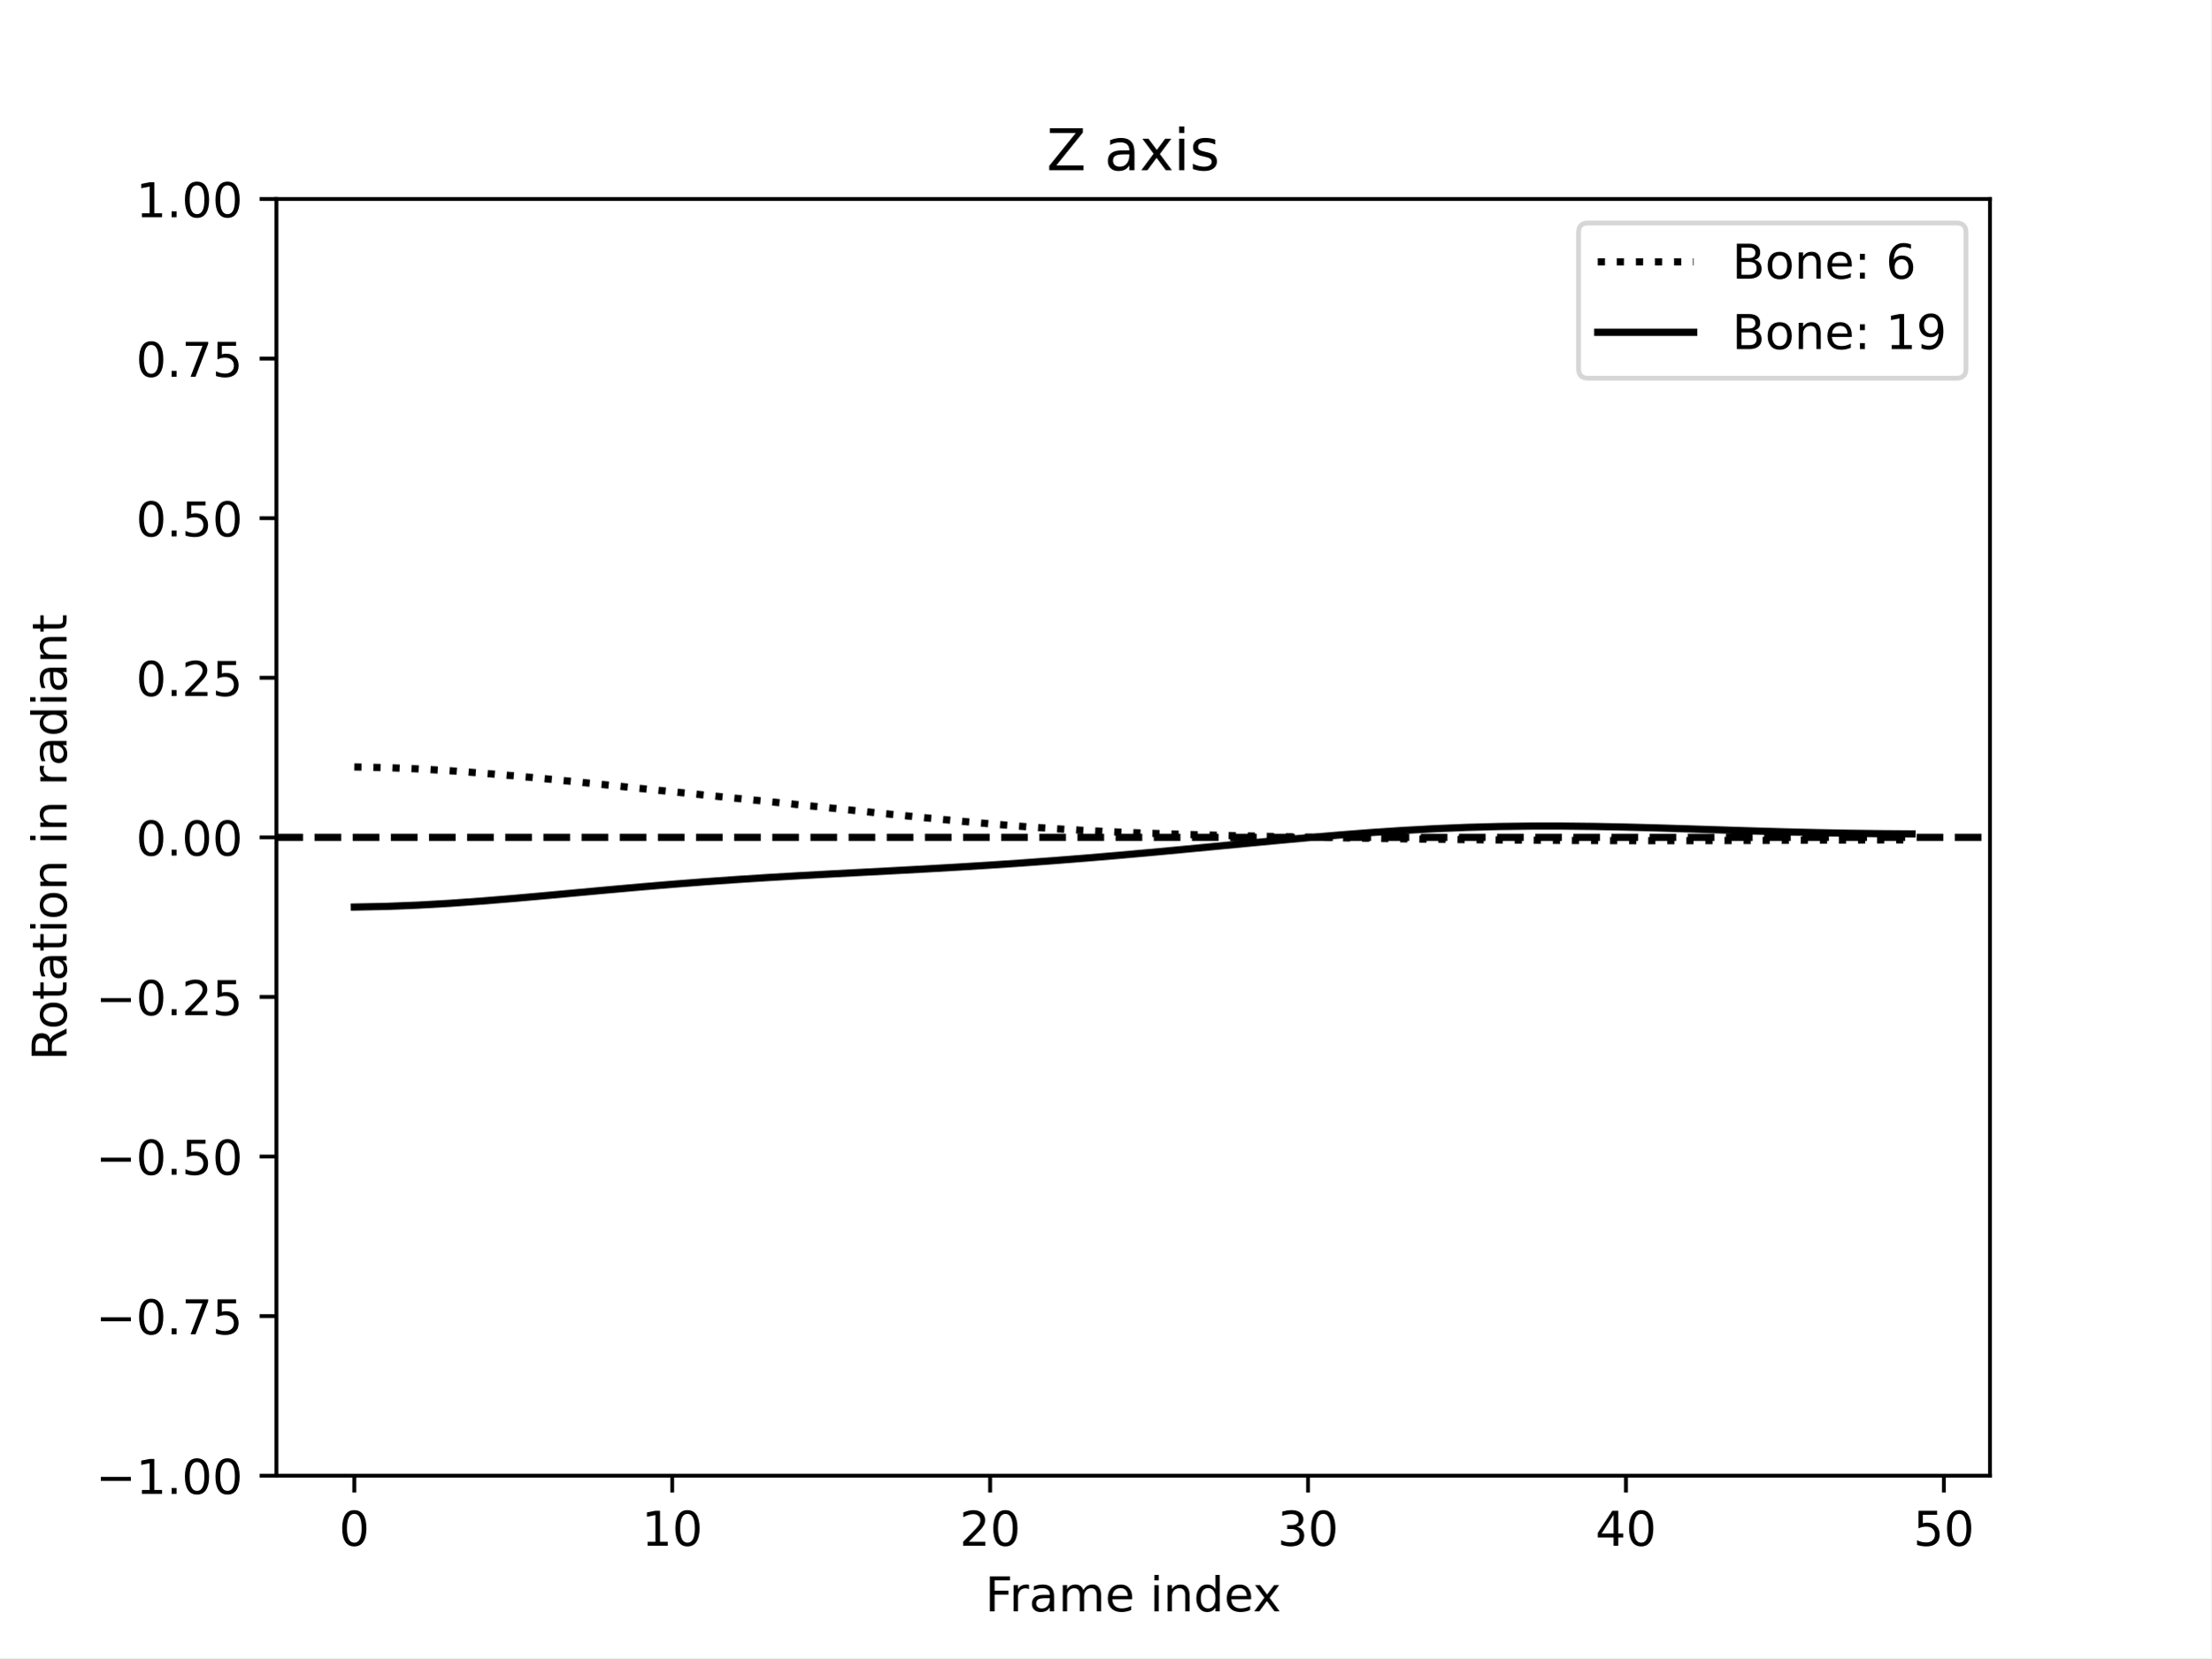
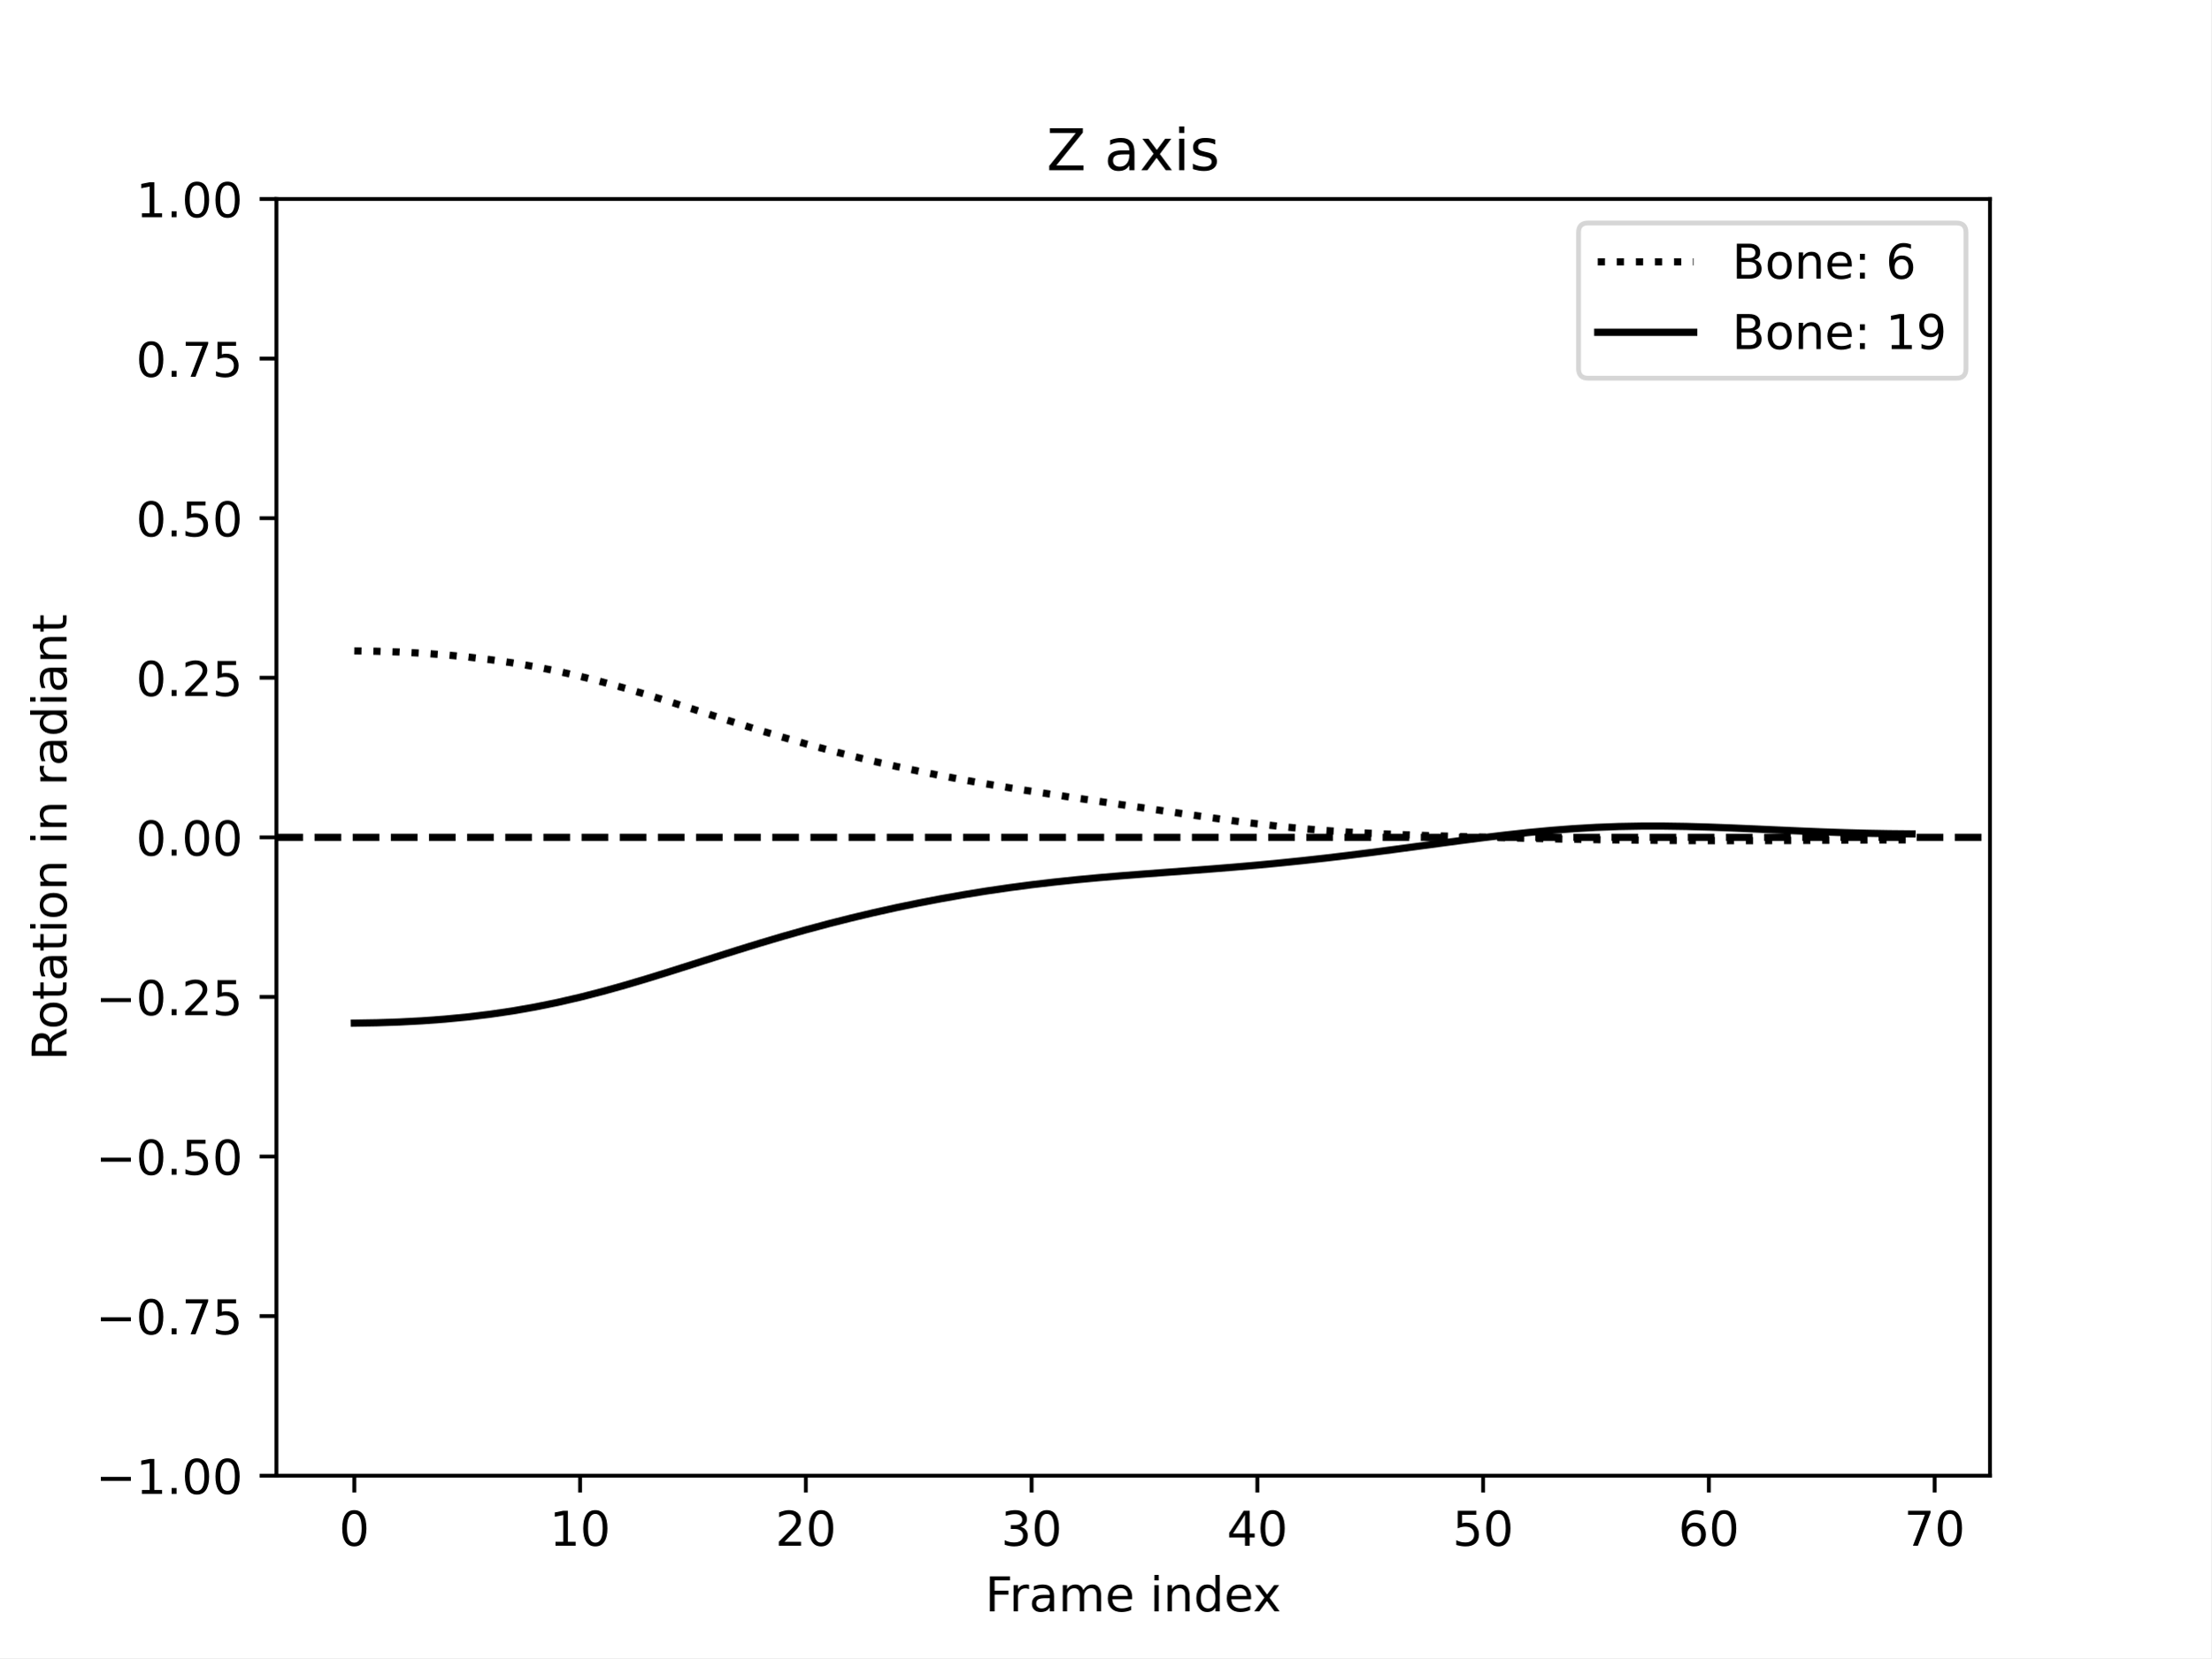
<svg xmlns="http://www.w3.org/2000/svg" xmlns:xlink="http://www.w3.org/1999/xlink" width="460.8pt" height="345.6pt" viewBox="0 0 460.8 345.6" version="1.1">
  <defs>
    <style type="text/css">*{stroke-linejoin: round; stroke-linecap: butt}</style>
  </defs>
  <g id="figure_1">
    <g id="patch_1">
      <path d="M 0 345.6  L 460.8 345.6  L 460.8 0  L 0 0  z " style="fill: #ffffff" />
    </g>
    <g id="axes_1">
      <g id="patch_2">
        <path d="M 57.6 307.584  L 414.72 307.584  L 414.72 41.472  L 57.6 41.472  z " style="fill: #ffffff" />
      </g>
      <g id="matplotlib.axis_1">
        <g id="xtick_1">
          <g id="line2d_1">
            <defs>
-               <path id="mb4cd4650e5" d="M 0 0  L 0 3.5  " style="stroke: #000000; stroke-width: 0.8" />
-             </defs>
-             <g>
-               <use xlink:href="#mb4cd4650e5" x="73.833" y="307.584" style="stroke: #000000; stroke-width: 0.8" />
+               <path id="mca3d0ff033" d="M 0 0  L 0 3.5  " style="stroke: #000000; stroke-width: 0.8" />
+             </defs>
+             <g>
+               <use xlink:href="#mca3d0ff033" x="73.833" y="307.584" style="stroke: #000000; stroke-width: 0.8" />
            </g>
          </g>
          <g id="text_1">
            <g transform="translate(70.65148 322.1824) scale(0.1 -0.1)">
              <defs>
                <path id="DejaVuSans-30" d="M 2034 4250  Q 1547 4250 1301 3770  Q 1056 3291 1056 2328  Q 1056 1369 1301 889  Q 1547 409 2034 409  Q 2525 409 2770 889  Q 3016 1369 3016 2328  Q 3016 3291 2770 3770  Q 2525 4250 2034 4250  z M 2034 4750  Q 2819 4750 3233 4129  Q 3647 3509 3647 2328  Q 3647 1150 3233 529  Q 2819 -91 2034 -91  Q 1250 -91 836 529  Q 422 1150 422 2328  Q 422 3509 836 4129  Q 1250 4750 2034 4750  z " transform="scale(0.015625)" />
              </defs>
              <use xlink:href="#DejaVuSans-30" />
            </g>
          </g>
        </g>
        <g id="xtick_2">
          <g id="line2d_2">
            <g>
-               <use xlink:href="#mb4cd4650e5" x="140.089" y="307.584" style="stroke: #000000; stroke-width: 0.8" />
+               <use xlink:href="#mca3d0ff033" x="120.884" y="307.584" style="stroke: #000000; stroke-width: 0.8" />
            </g>
          </g>
          <g id="text_2">
-             <g transform="translate(133.7263 322.1824) scale(0.1 -0.1)">
+             <g transform="translate(114.5216 322.1824) scale(0.1 -0.1)">
              <defs>
                <path id="DejaVuSans-31" d="M 794 531  L 1825 531  L 1825 4091  L 703 3866  L 703 4441  L 1819 4666  L 2450 4666  L 2450 531  L 3481 531  L 3481 0  L 794 0  L 794 531  z " transform="scale(0.015625)" />
              </defs>
              <use xlink:href="#DejaVuSans-31" />
              <use xlink:href="#DejaVuSans-30" x="63.623" />
            </g>
          </g>
        </g>
        <g id="xtick_3">
          <g id="line2d_3">
            <g>
-               <use xlink:href="#mb4cd4650e5" x="206.345" y="307.584" style="stroke: #000000; stroke-width: 0.8" />
+               <use xlink:href="#mca3d0ff033" x="167.935" y="307.584" style="stroke: #000000; stroke-width: 0.8" />
            </g>
          </g>
          <g id="text_3">
-             <g transform="translate(199.9823 322.1824) scale(0.1 -0.1)">
+             <g transform="translate(161.573 322.1824) scale(0.1 -0.1)">
              <defs>
                <path id="DejaVuSans-32" d="M 1228 531  L 3431 531  L 3431 0  L 469 0  L 469 531  Q 828 903 1448 1529  Q 2069 2156 2228 2338  Q 2531 2678 2651 2914  Q 2772 3150 2772 3378  Q 2772 3750 2511 3984  Q 2250 4219 1831 4219  Q 1534 4219 1204 4116  Q 875 4013 500 3803  L 500 4441  Q 881 4594 1212 4672  Q 1544 4750 1819 4750  Q 2544 4750 2975 4387  Q 3406 4025 3406 3419  Q 3406 3131 3298 2873  Q 3191 2616 2906 2266  Q 2828 2175 2409 1742  Q 1991 1309 1228 531  z " transform="scale(0.015625)" />
              </defs>
              <use xlink:href="#DejaVuSans-32" />
              <use xlink:href="#DejaVuSans-30" x="63.623" />
            </g>
          </g>
        </g>
        <g id="xtick_4">
          <g id="line2d_4">
            <g>
-               <use xlink:href="#mb4cd4650e5" x="272.601" y="307.584" style="stroke: #000000; stroke-width: 0.8" />
+               <use xlink:href="#mca3d0ff033" x="214.987" y="307.584" style="stroke: #000000; stroke-width: 0.8" />
            </g>
          </g>
          <g id="text_4">
-             <g transform="translate(266.2383 322.1824) scale(0.1 -0.1)">
+             <g transform="translate(208.6244 322.1824) scale(0.1 -0.1)">
              <defs>
                <path id="DejaVuSans-33" d="M 2597 2516  Q 3050 2419 3304 2112  Q 3559 1806 3559 1356  Q 3559 666 3084 287  Q 2609 -91 1734 -91  Q 1441 -91 1130 -33  Q 819 25 488 141  L 488 750  Q 750 597 1062 519  Q 1375 441 1716 441  Q 2309 441 2620 675  Q 2931 909 2931 1356  Q 2931 1769 2642 2001  Q 2353 2234 1838 2234  L 1294 2234  L 1294 2753  L 1863 2753  Q 2328 2753 2575 2939  Q 2822 3125 2822 3475  Q 2822 3834 2567 4026  Q 2313 4219 1838 4219  Q 1578 4219 1281 4162  Q 984 4106 628 3988  L 628 4550  Q 988 4650 1302 4700  Q 1616 4750 1894 4750  Q 2613 4750 3031 4423  Q 3450 4097 3450 3541  Q 3450 3153 3228 2886  Q 3006 2619 2597 2516  z " transform="scale(0.015625)" />
              </defs>
              <use xlink:href="#DejaVuSans-33" />
              <use xlink:href="#DejaVuSans-30" x="63.623" />
            </g>
          </g>
        </g>
        <g id="xtick_5">
          <g id="line2d_5">
            <g>
-               <use xlink:href="#mb4cd4650e5" x="338.857" y="307.584" style="stroke: #000000; stroke-width: 0.8" />
+               <use xlink:href="#mca3d0ff033" x="262.038" y="307.584" style="stroke: #000000; stroke-width: 0.8" />
            </g>
          </g>
          <g id="text_5">
-             <g transform="translate(332.4943 322.1824) scale(0.1 -0.1)">
+             <g transform="translate(255.6758 322.1824) scale(0.1 -0.1)">
              <defs>
                <path id="DejaVuSans-34" d="M 2419 4116  L 825 1625  L 2419 1625  L 2419 4116  z M 2253 4666  L 3047 4666  L 3047 1625  L 3713 1625  L 3713 1100  L 3047 1100  L 3047 0  L 2419 0  L 2419 1100  L 313 1100  L 313 1709  L 2253 4666  z " transform="scale(0.015625)" />
              </defs>
              <use xlink:href="#DejaVuSans-34" />
              <use xlink:href="#DejaVuSans-30" x="63.623" />
            </g>
          </g>
        </g>
        <g id="xtick_6">
          <g id="line2d_6">
            <g>
-               <use xlink:href="#mb4cd4650e5" x="405.113" y="307.584" style="stroke: #000000; stroke-width: 0.8" />
+               <use xlink:href="#mca3d0ff033" x="309.09" y="307.584" style="stroke: #000000; stroke-width: 0.8" />
            </g>
          </g>
          <g id="text_6">
-             <g transform="translate(398.7504 322.1824) scale(0.1 -0.1)">
+             <g transform="translate(302.7271 322.1824) scale(0.1 -0.1)">
              <defs>
                <path id="DejaVuSans-35" d="M 691 4666  L 3169 4666  L 3169 4134  L 1269 4134  L 1269 2991  Q 1406 3038 1543 3061  Q 1681 3084 1819 3084  Q 2600 3084 3056 2656  Q 3513 2228 3513 1497  Q 3513 744 3044 326  Q 2575 -91 1722 -91  Q 1428 -91 1123 -41  Q 819 9 494 109  L 494 744  Q 775 591 1075 516  Q 1375 441 1709 441  Q 2250 441 2565 725  Q 2881 1009 2881 1497  Q 2881 1984 2565 2268  Q 2250 2553 1709 2553  Q 1456 2553 1204 2497  Q 953 2441 691 2322  L 691 4666  z " transform="scale(0.015625)" />
              </defs>
              <use xlink:href="#DejaVuSans-35" />
              <use xlink:href="#DejaVuSans-30" x="63.623" />
            </g>
          </g>
        </g>
-         <g id="text_7">
+         <g id="xtick_7">
+           <g id="line2d_7">
+             <g>
+               <use xlink:href="#mca3d0ff033" x="356.141" y="307.584" style="stroke: #000000; stroke-width: 0.8" />
+             </g>
+           </g>
+           <g id="text_7">
+             <g transform="translate(349.7785 322.1824) scale(0.1 -0.1)">
+               <defs>
+                 <path id="DejaVuSans-36" d="M 2113 2584  Q 1688 2584 1439 2293  Q 1191 2003 1191 1497  Q 1191 994 1439 701  Q 1688 409 2113 409  Q 2538 409 2786 701  Q 3034 994 3034 1497  Q 3034 2003 2786 2293  Q 2538 2584 2113 2584  z M 3366 4563  L 3366 3988  Q 3128 4100 2886 4159  Q 2644 4219 2406 4219  Q 1781 4219 1451 3797  Q 1122 3375 1075 2522  Q 1259 2794 1537 2939  Q 1816 3084 2150 3084  Q 2853 3084 3261 2657  Q 3669 2231 3669 1497  Q 3669 778 3244 343  Q 2819 -91 2113 -91  Q 1303 -91 875 529  Q 447 1150 447 2328  Q 447 3434 972 4092  Q 1497 4750 2381 4750  Q 2619 4750 2861 4703  Q 3103 4656 3366 4563  z " transform="scale(0.015625)" />
+               </defs>
+               <use xlink:href="#DejaVuSans-36" />
+               <use xlink:href="#DejaVuSans-30" x="63.623" />
+             </g>
+           </g>
+         </g>
+         <g id="xtick_8">
+           <g id="line2d_8">
+             <g>
+               <use xlink:href="#mca3d0ff033" x="403.192" y="307.584" style="stroke: #000000; stroke-width: 0.8" />
+             </g>
+           </g>
+           <g id="text_8">
+             <g transform="translate(396.8299 322.1824) scale(0.1 -0.1)">
+               <defs>
+                 <path id="DejaVuSans-37" d="M 525 4666  L 3525 4666  L 3525 4397  L 1831 0  L 1172 0  L 2766 4134  L 525 4134  L 525 4666  z " transform="scale(0.015625)" />
+               </defs>
+               <use xlink:href="#DejaVuSans-37" />
+               <use xlink:href="#DejaVuSans-30" x="63.623" />
+             </g>
+           </g>
+         </g>
+         <g id="text_9">
          <g transform="translate(205.3108 335.8606) scale(0.1 -0.1)">
            <defs>
              <path id="DejaVuSans-46" d="M 628 4666  L 3309 4666  L 3309 4134  L 1259 4134  L 1259 2759  L 3109 2759  L 3109 2228  L 1259 2228  L 1259 0  L 628 0  L 628 4666  z " transform="scale(0.015625)" />
              <path id="DejaVuSans-72" d="M 2631 2963  Q 2534 3019 2420 3045  Q 2306 3072 2169 3072  Q 1681 3072 1420 2755  Q 1159 2438 1159 1844  L 1159 0  L 581 0  L 581 3500  L 1159 3500  L 1159 2956  Q 1341 3275 1631 3429  Q 1922 3584 2338 3584  Q 2397 3584 2469 3576  Q 2541 3569 2628 3553  L 2631 2963  z " transform="scale(0.015625)" />
              <path id="DejaVuSans-61" d="M 2194 1759  Q 1497 1759 1228 1600  Q 959 1441 959 1056  Q 959 750 1161 570  Q 1363 391 1709 391  Q 2188 391 2477 730  Q 2766 1069 2766 1631  L 2766 1759  L 2194 1759  z M 3341 1997  L 3341 0  L 2766 0  L 2766 531  Q 2569 213 2275 61  Q 1981 -91 1556 -91  Q 1019 -91 701 211  Q 384 513 384 1019  Q 384 1609 779 1909  Q 1175 2209 1959 2209  L 2766 2209  L 2766 2266  Q 2766 2663 2505 2880  Q 2244 3097 1772 3097  Q 1472 3097 1187 3025  Q 903 2953 641 2809  L 641 3341  Q 956 3463 1253 3523  Q 1550 3584 1831 3584  Q 2591 3584 2966 3190  Q 3341 2797 3341 1997  z " transform="scale(0.015625)" />
              <path id="DejaVuSans-6d" d="M 3328 2828  Q 3544 3216 3844 3400  Q 4144 3584 4550 3584  Q 5097 3584 5394 3201  Q 5691 2819 5691 2113  L 5691 0  L 5113 0  L 5113 2094  Q 5113 2597 4934 2840  Q 4756 3084 4391 3084  Q 3944 3084 3684 2787  Q 3425 2491 3425 1978  L 3425 0  L 2847 0  L 2847 2094  Q 2847 2600 2669 2842  Q 2491 3084 2119 3084  Q 1678 3084 1418 2786  Q 1159 2488 1159 1978  L 1159 0  L 581 0  L 581 3500  L 1159 3500  L 1159 2956  Q 1356 3278 1631 3431  Q 1906 3584 2284 3584  Q 2666 3584 2933 3390  Q 3200 3197 3328 2828  z " transform="scale(0.015625)" />
              <path id="DejaVuSans-65" d="M 3597 1894  L 3597 1613  L 953 1613  Q 991 1019 1311 708  Q 1631 397 2203 397  Q 2534 397 2845 478  Q 3156 559 3463 722  L 3463 178  Q 3153 47 2828 -22  Q 2503 -91 2169 -91  Q 1331 -91 842 396  Q 353 884 353 1716  Q 353 2575 817 3079  Q 1281 3584 2069 3584  Q 2775 3584 3186 3129  Q 3597 2675 3597 1894  z M 3022 2063  Q 3016 2534 2758 2815  Q 2500 3097 2075 3097  Q 1594 3097 1305 2825  Q 1016 2553 972 2059  L 3022 2063  z " transform="scale(0.015625)" />
              <path id="DejaVuSans-20" transform="scale(0.015625)" />
              <path id="DejaVuSans-69" d="M 603 3500  L 1178 3500  L 1178 0  L 603 0  L 603 3500  z M 603 4863  L 1178 4863  L 1178 4134  L 603 4134  L 603 4863  z " transform="scale(0.015625)" />
              <path id="DejaVuSans-6e" d="M 3513 2113  L 3513 0  L 2938 0  L 2938 2094  Q 2938 2591 2744 2837  Q 2550 3084 2163 3084  Q 1697 3084 1428 2787  Q 1159 2491 1159 1978  L 1159 0  L 581 0  L 581 3500  L 1159 3500  L 1159 2956  Q 1366 3272 1645 3428  Q 1925 3584 2291 3584  Q 2894 3584 3203 3211  Q 3513 2838 3513 2113  z " transform="scale(0.015625)" />
              <path id="DejaVuSans-64" d="M 2906 2969  L 2906 4863  L 3481 4863  L 3481 0  L 2906 0  L 2906 525  Q 2725 213 2448 61  Q 2172 -91 1784 -91  Q 1150 -91 751 415  Q 353 922 353 1747  Q 353 2572 751 3078  Q 1150 3584 1784 3584  Q 2172 3584 2448 3432  Q 2725 3281 2906 2969  z M 947 1747  Q 947 1113 1208 752  Q 1469 391 1925 391  Q 2381 391 2643 752  Q 2906 1113 2906 1747  Q 2906 2381 2643 2742  Q 2381 3103 1925 3103  Q 1469 3103 1208 2742  Q 947 2381 947 1747  z " transform="scale(0.015625)" />
              <path id="DejaVuSans-78" d="M 3513 3500  L 2247 1797  L 3578 0  L 2900 0  L 1881 1375  L 863 0  L 184 0  L 1544 1831  L 300 3500  L 978 3500  L 1906 2253  L 2834 3500  L 3513 3500  z " transform="scale(0.015625)" />
            </defs>
            <use xlink:href="#DejaVuSans-46" />
            <use xlink:href="#DejaVuSans-72" x="50.27" />
            <use xlink:href="#DejaVuSans-61" x="91.383" />
            <use xlink:href="#DejaVuSans-6d" x="152.662" />
            <use xlink:href="#DejaVuSans-65" x="250.074" />
            <use xlink:href="#DejaVuSans-20" x="311.598" />
            <use xlink:href="#DejaVuSans-69" x="343.385" />
            <use xlink:href="#DejaVuSans-6e" x="371.168" />
            <use xlink:href="#DejaVuSans-64" x="434.547" />
            <use xlink:href="#DejaVuSans-65" x="498.023" />
            <use xlink:href="#DejaVuSans-78" x="557.797" />
          </g>
        </g>
      </g>
      <g id="matplotlib.axis_2">
        <g id="ytick_1">
-           <g id="line2d_7">
-             <defs>
-               <path id="mcb2603557a" d="M 0 0  L -3.5 0  " style="stroke: #000000; stroke-width: 0.8" />
-             </defs>
-             <g>
-               <use xlink:href="#mcb2603557a" x="57.6" y="307.584" style="stroke: #000000; stroke-width: 0.8" />
-             </g>
-           </g>
-           <g id="text_8">
+           <g id="line2d_9">
+             <defs>
+               <path id="m2b310dca70" d="M 0 0  L -3.5 0  " style="stroke: #000000; stroke-width: 0.8" />
+             </defs>
+             <g>
+               <use xlink:href="#m2b310dca70" x="57.6" y="307.584" style="stroke: #000000; stroke-width: 0.8" />
+             </g>
+           </g>
+           <g id="text_10">
            <g transform="translate(19.95469 311.3832) scale(0.1 -0.1)">
              <defs>
                <path id="DejaVuSans-2212" d="M 678 2272  L 4684 2272  L 4684 1741  L 678 1741  L 678 2272  z " transform="scale(0.015625)" />
                <path id="DejaVuSans-2e" d="M 684 794  L 1344 794  L 1344 0  L 684 0  L 684 794  z " transform="scale(0.015625)" />
              </defs>
              <use xlink:href="#DejaVuSans-2212" />
              <use xlink:href="#DejaVuSans-31" x="83.789" />
              <use xlink:href="#DejaVuSans-2e" x="147.412" />
              <use xlink:href="#DejaVuSans-30" x="179.199" />
              <use xlink:href="#DejaVuSans-30" x="242.822" />
            </g>
          </g>
        </g>
        <g id="ytick_2">
-           <g id="line2d_8">
-             <g>
-               <use xlink:href="#mcb2603557a" x="57.6" y="274.32" style="stroke: #000000; stroke-width: 0.8" />
-             </g>
-           </g>
-           <g id="text_9">
+           <g id="line2d_10">
+             <g>
+               <use xlink:href="#m2b310dca70" x="57.6" y="274.32" style="stroke: #000000; stroke-width: 0.8" />
+             </g>
+           </g>
+           <g id="text_11">
            <g transform="translate(19.95469 278.1192) scale(0.1 -0.1)">
-               <defs>
-                 <path id="DejaVuSans-37" d="M 525 4666  L 3525 4666  L 3525 4397  L 1831 0  L 1172 0  L 2766 4134  L 525 4134  L 525 4666  z " transform="scale(0.015625)" />
-               </defs>
              <use xlink:href="#DejaVuSans-2212" />
              <use xlink:href="#DejaVuSans-30" x="83.789" />
              <use xlink:href="#DejaVuSans-2e" x="147.412" />
              <use xlink:href="#DejaVuSans-37" x="179.199" />
              <use xlink:href="#DejaVuSans-35" x="242.822" />
            </g>
          </g>
        </g>
        <g id="ytick_3">
-           <g id="line2d_9">
-             <g>
-               <use xlink:href="#mcb2603557a" x="57.6" y="241.056" style="stroke: #000000; stroke-width: 0.8" />
-             </g>
-           </g>
-           <g id="text_10">
+           <g id="line2d_11">
+             <g>
+               <use xlink:href="#m2b310dca70" x="57.6" y="241.056" style="stroke: #000000; stroke-width: 0.8" />
+             </g>
+           </g>
+           <g id="text_12">
            <g transform="translate(19.95469 244.8552) scale(0.1 -0.1)">
              <use xlink:href="#DejaVuSans-2212" />
              <use xlink:href="#DejaVuSans-30" x="83.789" />
              <use xlink:href="#DejaVuSans-2e" x="147.412" />
              <use xlink:href="#DejaVuSans-35" x="179.199" />
              <use xlink:href="#DejaVuSans-30" x="242.822" />
            </g>
          </g>
        </g>
        <g id="ytick_4">
-           <g id="line2d_10">
-             <g>
-               <use xlink:href="#mcb2603557a" x="57.6" y="207.792" style="stroke: #000000; stroke-width: 0.8" />
-             </g>
-           </g>
-           <g id="text_11">
+           <g id="line2d_12">
+             <g>
+               <use xlink:href="#m2b310dca70" x="57.6" y="207.792" style="stroke: #000000; stroke-width: 0.8" />
+             </g>
+           </g>
+           <g id="text_13">
            <g transform="translate(19.95469 211.5912) scale(0.1 -0.1)">
              <use xlink:href="#DejaVuSans-2212" />
              <use xlink:href="#DejaVuSans-30" x="83.789" />
              <use xlink:href="#DejaVuSans-2e" x="147.412" />
              <use xlink:href="#DejaVuSans-32" x="179.199" />
              <use xlink:href="#DejaVuSans-35" x="242.822" />
            </g>
          </g>
        </g>
        <g id="ytick_5">
-           <g id="line2d_11">
-             <g>
-               <use xlink:href="#mcb2603557a" x="57.6" y="174.528" style="stroke: #000000; stroke-width: 0.8" />
-             </g>
-           </g>
-           <g id="text_12">
+           <g id="line2d_13">
+             <g>
+               <use xlink:href="#m2b310dca70" x="57.6" y="174.528" style="stroke: #000000; stroke-width: 0.8" />
+             </g>
+           </g>
+           <g id="text_14">
            <g transform="translate(28.33438 178.3272) scale(0.1 -0.1)">
              <use xlink:href="#DejaVuSans-30" />
              <use xlink:href="#DejaVuSans-2e" x="63.623" />
              <use xlink:href="#DejaVuSans-30" x="95.41" />
              <use xlink:href="#DejaVuSans-30" x="159.033" />
            </g>
          </g>
        </g>
        <g id="ytick_6">
-           <g id="line2d_12">
-             <g>
-               <use xlink:href="#mcb2603557a" x="57.6" y="141.264" style="stroke: #000000; stroke-width: 0.8" />
-             </g>
-           </g>
-           <g id="text_13">
+           <g id="line2d_14">
+             <g>
+               <use xlink:href="#m2b310dca70" x="57.6" y="141.264" style="stroke: #000000; stroke-width: 0.8" />
+             </g>
+           </g>
+           <g id="text_15">
            <g transform="translate(28.33438 145.0632) scale(0.1 -0.1)">
              <use xlink:href="#DejaVuSans-30" />
              <use xlink:href="#DejaVuSans-2e" x="63.623" />
              <use xlink:href="#DejaVuSans-32" x="95.41" />
              <use xlink:href="#DejaVuSans-35" x="159.033" />
            </g>
          </g>
        </g>
        <g id="ytick_7">
-           <g id="line2d_13">
-             <g>
-               <use xlink:href="#mcb2603557a" x="57.6" y="108" style="stroke: #000000; stroke-width: 0.8" />
-             </g>
-           </g>
-           <g id="text_14">
+           <g id="line2d_15">
+             <g>
+               <use xlink:href="#m2b310dca70" x="57.6" y="108" style="stroke: #000000; stroke-width: 0.8" />
+             </g>
+           </g>
+           <g id="text_16">
            <g transform="translate(28.33438 111.7992) scale(0.1 -0.1)">
              <use xlink:href="#DejaVuSans-30" />
              <use xlink:href="#DejaVuSans-2e" x="63.623" />
              <use xlink:href="#DejaVuSans-35" x="95.41" />
              <use xlink:href="#DejaVuSans-30" x="159.033" />
            </g>
          </g>
        </g>
        <g id="ytick_8">
-           <g id="line2d_14">
-             <g>
-               <use xlink:href="#mcb2603557a" x="57.6" y="74.736" style="stroke: #000000; stroke-width: 0.8" />
-             </g>
-           </g>
-           <g id="text_15">
+           <g id="line2d_16">
+             <g>
+               <use xlink:href="#m2b310dca70" x="57.6" y="74.736" style="stroke: #000000; stroke-width: 0.8" />
+             </g>
+           </g>
+           <g id="text_17">
            <g transform="translate(28.33438 78.53522) scale(0.1 -0.1)">
              <use xlink:href="#DejaVuSans-30" />
              <use xlink:href="#DejaVuSans-2e" x="63.623" />
              <use xlink:href="#DejaVuSans-37" x="95.41" />
              <use xlink:href="#DejaVuSans-35" x="159.033" />
            </g>
          </g>
        </g>
        <g id="ytick_9">
-           <g id="line2d_15">
-             <g>
-               <use xlink:href="#mcb2603557a" x="57.6" y="41.472" style="stroke: #000000; stroke-width: 0.8" />
-             </g>
-           </g>
-           <g id="text_16">
+           <g id="line2d_17">
+             <g>
+               <use xlink:href="#m2b310dca70" x="57.6" y="41.472" style="stroke: #000000; stroke-width: 0.8" />
+             </g>
+           </g>
+           <g id="text_18">
            <g transform="translate(28.33438 45.27122) scale(0.1 -0.1)">
              <use xlink:href="#DejaVuSans-31" />
              <use xlink:href="#DejaVuSans-2e" x="63.623" />
              <use xlink:href="#DejaVuSans-30" x="95.41" />
              <use xlink:href="#DejaVuSans-30" x="159.033" />
            </g>
          </g>
        </g>
-         <g id="text_17">
+         <g id="text_19">
          <g transform="translate(13.875 221.0499) rotate(-90) scale(0.1 -0.1)">
            <defs>
              <path id="DejaVuSans-52" d="M 2841 2188  Q 3044 2119 3236 1894  Q 3428 1669 3622 1275  L 4263 0  L 3584 0  L 2988 1197  Q 2756 1666 2539 1819  Q 2322 1972 1947 1972  L 1259 1972  L 1259 0  L 628 0  L 628 4666  L 2053 4666  Q 2853 4666 3247 4331  Q 3641 3997 3641 3322  Q 3641 2881 3436 2590  Q 3231 2300 2841 2188  z M 1259 4147  L 1259 2491  L 2053 2491  Q 2509 2491 2742 2702  Q 2975 2913 2975 3322  Q 2975 3731 2742 3939  Q 2509 4147 2053 4147  L 1259 4147  z " transform="scale(0.015625)" />
              <path id="DejaVuSans-6f" d="M 1959 3097  Q 1497 3097 1228 2736  Q 959 2375 959 1747  Q 959 1119 1226 758  Q 1494 397 1959 397  Q 2419 397 2687 759  Q 2956 1122 2956 1747  Q 2956 2369 2687 2733  Q 2419 3097 1959 3097  z M 1959 3584  Q 2709 3584 3137 3096  Q 3566 2609 3566 1747  Q 3566 888 3137 398  Q 2709 -91 1959 -91  Q 1206 -91 779 398  Q 353 888 353 1747  Q 353 2609 779 3096  Q 1206 3584 1959 3584  z " transform="scale(0.015625)" />
              <path id="DejaVuSans-74" d="M 1172 4494  L 1172 3500  L 2356 3500  L 2356 3053  L 1172 3053  L 1172 1153  Q 1172 725 1289 603  Q 1406 481 1766 481  L 2356 481  L 2356 0  L 1766 0  Q 1100 0 847 248  Q 594 497 594 1153  L 594 3053  L 172 3053  L 172 3500  L 594 3500  L 594 4494  L 1172 4494  z " transform="scale(0.015625)" />
            </defs>
            <use xlink:href="#DejaVuSans-52" />
            <use xlink:href="#DejaVuSans-6f" x="64.982" />
            <use xlink:href="#DejaVuSans-74" x="126.164" />
            <use xlink:href="#DejaVuSans-61" x="165.373" />
            <use xlink:href="#DejaVuSans-74" x="226.652" />
            <use xlink:href="#DejaVuSans-69" x="265.861" />
            <use xlink:href="#DejaVuSans-6f" x="293.645" />
            <use xlink:href="#DejaVuSans-6e" x="354.826" />
            <use xlink:href="#DejaVuSans-20" x="418.205" />
            <use xlink:href="#DejaVuSans-69" x="449.992" />
            <use xlink:href="#DejaVuSans-6e" x="477.775" />
            <use xlink:href="#DejaVuSans-20" x="541.154" />
            <use xlink:href="#DejaVuSans-72" x="572.941" />
            <use xlink:href="#DejaVuSans-61" x="614.055" />
            <use xlink:href="#DejaVuSans-64" x="675.334" />
            <use xlink:href="#DejaVuSans-69" x="738.811" />
            <use xlink:href="#DejaVuSans-61" x="766.594" />
            <use xlink:href="#DejaVuSans-6e" x="827.873" />
            <use xlink:href="#DejaVuSans-74" x="891.252" />
          </g>
        </g>
      </g>
-       <g id="line2d_16">
-         <path d="M 73.833 159.857  L 80.458 159.993  L 87.084 160.26  L 93.71 160.643  L 100.335 161.127  L 106.961 161.689  L 113.586 162.31  L 120.212 162.968  L 126.838 163.647  L 133.463 164.332  L 140.089 165.017  L 146.714 165.698  L 153.34 166.375  L 159.966 167.053  L 166.591 167.736  L 173.217 168.423  L 179.842 169.115  L 186.468 169.803  L 193.094 170.476  L 199.719 171.118  L 206.345 171.714  L 212.97 172.248  L 219.596 172.712  L 226.222 173.102  L 232.847 173.422  L 239.473 173.681  L 246.098 173.892  L 252.724 174.069  L 259.35 174.223  L 265.975 174.363  L 272.601 174.494  L 279.226 174.618  L 285.852 174.732  L 292.478 174.836  L 299.103 174.927  L 305.729 175.005  L 312.354 175.07  L 318.98 175.123  L 325.606 175.164  L 332.231 175.193  L 338.857 175.211  L 345.482 175.218  L 352.108 175.213  L 358.734 175.198  L 365.359 175.174  L 371.985 175.144  L 378.61 175.112  L 385.236 175.083  L 391.862 175.06  L 398.487 175.048  " clip-path="url(#p1c0f577281)" style="fill: none; stroke-dasharray: 1.5,2.475; stroke-dashoffset: 0; stroke: #000000; stroke-width: 1.5" />
-       </g>
-       <g id="line2d_17">
-         <path d="M 73.833 189.057  L 80.458 188.922  L 87.084 188.66  L 93.71 188.283  L 100.335 187.813  L 106.961 187.271  L 113.586 186.682  L 120.212 186.072  L 126.838 185.462  L 133.463 184.872  L 140.089 184.315  L 146.714 183.802  L 153.34 183.334  L 159.966 182.91  L 166.591 182.522  L 173.217 182.16  L 179.842 181.812  L 186.468 181.465  L 193.094 181.106  L 199.719 180.725  L 206.345 180.315  L 212.97 179.869  L 219.596 179.384  L 226.222 178.861  L 232.847 178.302  L 239.473 177.711  L 246.098 177.095  L 252.724 176.464  L 259.35 175.828  L 265.975 175.202  L 272.601 174.599  L 279.226 174.035  L 285.852 173.525  L 292.478 173.084  L 299.103 172.723  L 305.729 172.451  L 312.354 172.271  L 318.98 172.184  L 325.606 172.182  L 332.231 172.256  L 338.857 172.39  L 345.482 172.569  L 352.108 172.773  L 358.734 172.988  L 365.359 173.197  L 371.985 173.388  L 378.61 173.551  L 385.236 173.679  L 391.862 173.767  L 398.487 173.812  " clip-path="url(#p1c0f577281)" style="fill: none; stroke: #000000; stroke-width: 1.5; stroke-linecap: square" />
-       </g>
      <g id="line2d_18">
-         <path d="M 57.6 174.528  L 414.72 174.528  " clip-path="url(#p1c0f577281)" style="fill: none; stroke-dasharray: 5.55,2.4; stroke-dashoffset: 0; stroke: #000000; stroke-width: 1.5" />
+         <path d="M 73.833 135.664  L 78.538 135.741  L 83.243 135.899  L 87.948 136.143  L 92.653 136.48  L 97.358 136.92  L 102.064 137.474  L 106.769 138.15  L 111.474 138.955  L 116.179 139.893  L 120.884 140.962  L 125.589 142.154  L 130.294 143.456  L 135 144.848  L 139.705 146.305  L 144.41 147.803  L 149.115 149.314  L 153.82 150.813  L 158.525 152.278  L 163.23 153.692  L 167.935 155.043  L 172.641 156.324  L 177.346 157.532  L 182.051 158.669  L 186.756 159.735  L 191.461 160.736  L 196.166 161.676  L 200.871 162.559  L 205.577 163.39  L 210.282 164.177  L 214.987 164.926  L 219.692 165.646  L 224.397 166.347  L 229.102 167.039  L 233.807 167.728  L 238.513 168.42  L 243.218 169.113  L 247.923 169.802  L 252.628 170.475  L 257.333 171.118  L 262.038 171.714  L 266.743 172.248  L 271.449 172.712  L 276.154 173.102  L 280.859 173.422  L 285.564 173.681  L 290.269 173.892  L 294.974 174.069  L 299.679 174.223  L 304.385 174.363  L 309.09 174.494  L 313.795 174.618  L 318.5 174.732  L 323.205 174.836  L 327.91 174.927  L 332.615 175.005  L 337.32 175.07  L 342.026 175.123  L 346.731 175.164  L 351.436 175.193  L 356.141 175.211  L 360.846 175.218  L 365.551 175.213  L 370.256 175.198  L 374.962 175.174  L 379.667 175.144  L 384.372 175.112  L 389.077 175.083  L 393.782 175.06  L 398.487 175.048  " clip-path="url(#pd1a4821a0d)" style="fill: none; stroke-dasharray: 1.5,2.475; stroke-dashoffset: 0; stroke: #000000; stroke-width: 1.5" />
+       </g>
+       <g id="line2d_19">
+         <path d="M 73.833 213.259  L 78.538 213.18  L 83.243 213.02  L 87.948 212.772  L 92.653 212.427  L 97.358 211.978  L 102.064 211.412  L 106.769 210.721  L 111.474 209.899  L 116.179 208.943  L 120.884 207.856  L 125.589 206.647  L 130.294 205.332  L 135 203.932  L 139.705 202.472  L 144.41 200.977  L 149.115 199.475  L 153.82 197.989  L 158.525 196.541  L 163.23 195.144  L 167.935 193.811  L 172.641 192.547  L 177.346 191.356  L 182.051 190.237  L 186.756 189.191  L 191.461 188.216  L 196.166 187.312  L 200.871 186.479  L 205.577 185.717  L 210.282 185.027  L 214.987 184.407  L 219.692 183.854  L 224.397 183.362  L 229.102 182.924  L 233.807 182.529  L 238.513 182.163  L 243.218 181.813  L 247.923 181.465  L 252.628 181.106  L 257.333 180.725  L 262.038 180.315  L 266.743 179.869  L 271.449 179.384  L 276.154 178.861  L 280.859 178.302  L 285.564 177.711  L 290.269 177.095  L 294.974 176.464  L 299.679 175.828  L 304.385 175.202  L 309.09 174.599  L 313.795 174.035  L 318.5 173.525  L 323.205 173.084  L 327.91 172.723  L 332.615 172.451  L 337.32 172.271  L 342.026 172.184  L 346.731 172.182  L 351.436 172.256  L 356.141 172.39  L 360.846 172.569  L 365.551 172.773  L 370.256 172.988  L 374.962 173.197  L 379.667 173.388  L 384.372 173.551  L 389.077 173.679  L 393.782 173.767  L 398.487 173.812  " clip-path="url(#pd1a4821a0d)" style="fill: none; stroke: #000000; stroke-width: 1.5; stroke-linecap: square" />
+       </g>
+       <g id="line2d_20">
+         <path d="M 57.6 174.528  L 414.72 174.528  " clip-path="url(#pd1a4821a0d)" style="fill: none; stroke-dasharray: 5.55,2.4; stroke-dashoffset: 0; stroke: #000000; stroke-width: 1.5" />
      </g>
      <g id="patch_3">
        <path d="M 57.6 307.584  L 57.6 41.472  " style="fill: none; stroke: #000000; stroke-width: 0.8; stroke-linejoin: miter; stroke-linecap: square" />
      </g>
      <g id="patch_4">
        <path d="M 414.72 307.584  L 414.72 41.472  " style="fill: none; stroke: #000000; stroke-width: 0.8; stroke-linejoin: miter; stroke-linecap: square" />
      </g>
      <g id="patch_5">
        <path d="M 57.6 307.584  L 414.72 307.584  " style="fill: none; stroke: #000000; stroke-width: 0.8; stroke-linejoin: miter; stroke-linecap: square" />
      </g>
      <g id="patch_6">
        <path d="M 57.6 41.472  L 414.72 41.472  " style="fill: none; stroke: #000000; stroke-width: 0.8; stroke-linejoin: miter; stroke-linecap: square" />
      </g>
-       <g id="text_18">
+       <g id="text_20">
        <g transform="translate(218.1225 35.472) scale(0.12 -0.12)">
          <defs>
            <path id="DejaVuSans-5a" d="M 359 4666  L 4025 4666  L 4025 4184  L 1075 531  L 4097 531  L 4097 0  L 288 0  L 288 481  L 3238 4134  L 359 4134  L 359 4666  z " transform="scale(0.015625)" />
            <path id="DejaVuSans-73" d="M 2834 3397  L 2834 2853  Q 2591 2978 2328 3040  Q 2066 3103 1784 3103  Q 1356 3103 1142 2972  Q 928 2841 928 2578  Q 928 2378 1081 2264  Q 1234 2150 1697 2047  L 1894 2003  Q 2506 1872 2764 1633  Q 3022 1394 3022 966  Q 3022 478 2636 193  Q 2250 -91 1575 -91  Q 1294 -91 989 -36  Q 684 19 347 128  L 347 722  Q 666 556 975 473  Q 1284 391 1588 391  Q 1994 391 2212 530  Q 2431 669 2431 922  Q 2431 1156 2273 1281  Q 2116 1406 1581 1522  L 1381 1569  Q 847 1681 609 1914  Q 372 2147 372 2553  Q 372 3047 722 3315  Q 1072 3584 1716 3584  Q 2034 3584 2315 3537  Q 2597 3491 2834 3397  z " transform="scale(0.015625)" />
          </defs>
          <use xlink:href="#DejaVuSans-5a" />
          <use xlink:href="#DejaVuSans-20" x="68.506" />
          <use xlink:href="#DejaVuSans-61" x="100.293" />
          <use xlink:href="#DejaVuSans-78" x="161.572" />
          <use xlink:href="#DejaVuSans-69" x="220.752" />
          <use xlink:href="#DejaVuSans-73" x="248.535" />
        </g>
      </g>
      <g id="legend_1">
        <g id="patch_7">
          <path d="M 330.978 78.828  L 407.72 78.828  Q 409.72 78.828 409.72 76.828  L 409.72 48.472  Q 409.72 46.472 407.72 46.472  L 330.978 46.472  Q 328.978 46.472 328.978 48.472  L 328.978 76.828  Q 328.978 78.828 330.978 78.828  z " style="fill: #ffffff; opacity: 0.8; stroke: #cccccc; stroke-linejoin: miter" />
        </g>
-         <g id="line2d_19">
+         <g id="line2d_21">
          <path d="M 332.978 54.57  L 342.978 54.57  L 352.978 54.57  " style="fill: none; stroke-dasharray: 1.5,2.475; stroke-dashoffset: 0; stroke: #000000; stroke-width: 1.5" />
        </g>
-         <g id="text_19">
+         <g id="text_21">
          <g transform="translate(360.9778 58.07044) scale(0.1 -0.1)">
            <defs>
              <path id="DejaVuSans-42" d="M 1259 2228  L 1259 519  L 2272 519  Q 2781 519 3026 730  Q 3272 941 3272 1375  Q 3272 1813 3026 2020  Q 2781 2228 2272 2228  L 1259 2228  z M 1259 4147  L 1259 2741  L 2194 2741  Q 2656 2741 2882 2914  Q 3109 3088 3109 3444  Q 3109 3797 2882 3972  Q 2656 4147 2194 4147  L 1259 4147  z M 628 4666  L 2241 4666  Q 2963 4666 3353 4366  Q 3744 4066 3744 3513  Q 3744 3084 3544 2831  Q 3344 2578 2956 2516  Q 3422 2416 3680 2098  Q 3938 1781 3938 1306  Q 3938 681 3513 340  Q 3088 0 2303 0  L 628 0  L 628 4666  z " transform="scale(0.015625)" />
              <path id="DejaVuSans-3a" d="M 750 794  L 1409 794  L 1409 0  L 750 0  L 750 794  z M 750 3309  L 1409 3309  L 1409 2516  L 750 2516  L 750 3309  z " transform="scale(0.015625)" />
-               <path id="DejaVuSans-36" d="M 2113 2584  Q 1688 2584 1439 2293  Q 1191 2003 1191 1497  Q 1191 994 1439 701  Q 1688 409 2113 409  Q 2538 409 2786 701  Q 3034 994 3034 1497  Q 3034 2003 2786 2293  Q 2538 2584 2113 2584  z M 3366 4563  L 3366 3988  Q 3128 4100 2886 4159  Q 2644 4219 2406 4219  Q 1781 4219 1451 3797  Q 1122 3375 1075 2522  Q 1259 2794 1537 2939  Q 1816 3084 2150 3084  Q 2853 3084 3261 2657  Q 3669 2231 3669 1497  Q 3669 778 3244 343  Q 2819 -91 2113 -91  Q 1303 -91 875 529  Q 447 1150 447 2328  Q 447 3434 972 4092  Q 1497 4750 2381 4750  Q 2619 4750 2861 4703  Q 3103 4656 3366 4563  z " transform="scale(0.015625)" />
            </defs>
            <use xlink:href="#DejaVuSans-42" />
            <use xlink:href="#DejaVuSans-6f" x="68.604" />
            <use xlink:href="#DejaVuSans-6e" x="129.785" />
            <use xlink:href="#DejaVuSans-65" x="193.164" />
            <use xlink:href="#DejaVuSans-3a" x="254.688" />
            <use xlink:href="#DejaVuSans-20" x="288.379" />
            <use xlink:href="#DejaVuSans-36" x="320.166" />
          </g>
        </g>
-         <g id="line2d_20">
+         <g id="line2d_22">
          <path d="M 332.978 69.249  L 342.978 69.249  L 352.978 69.249  " style="fill: none; stroke: #000000; stroke-width: 1.5; stroke-linecap: square" />
        </g>
-         <g id="text_20">
+         <g id="text_22">
          <g transform="translate(360.9778 72.74856) scale(0.1 -0.1)">
            <defs>
              <path id="DejaVuSans-39" d="M 703 97  L 703 672  Q 941 559 1184 500  Q 1428 441 1663 441  Q 2288 441 2617 861  Q 2947 1281 2994 2138  Q 2813 1869 2534 1725  Q 2256 1581 1919 1581  Q 1219 1581 811 2004  Q 403 2428 403 3163  Q 403 3881 828 4315  Q 1253 4750 1959 4750  Q 2769 4750 3195 4129  Q 3622 3509 3622 2328  Q 3622 1225 3098 567  Q 2575 -91 1691 -91  Q 1453 -91 1209 -44  Q 966 3 703 97  z M 1959 2075  Q 2384 2075 2632 2365  Q 2881 2656 2881 3163  Q 2881 3666 2632 3958  Q 2384 4250 1959 4250  Q 1534 4250 1286 3958  Q 1038 3666 1038 3163  Q 1038 2656 1286 2365  Q 1534 2075 1959 2075  z " transform="scale(0.015625)" />
            </defs>
            <use xlink:href="#DejaVuSans-42" />
            <use xlink:href="#DejaVuSans-6f" x="68.604" />
            <use xlink:href="#DejaVuSans-6e" x="129.785" />
            <use xlink:href="#DejaVuSans-65" x="193.164" />
            <use xlink:href="#DejaVuSans-3a" x="254.688" />
            <use xlink:href="#DejaVuSans-20" x="288.379" />
            <use xlink:href="#DejaVuSans-31" x="320.166" />
            <use xlink:href="#DejaVuSans-39" x="383.789" />
          </g>
        </g>
      </g>
    </g>
  </g>
  <defs>
-     <clipPath id="p1c0f577281">
+     <clipPath id="pd1a4821a0d">
      <rect x="57.6" y="41.472" width="357.12" height="266.112" />
    </clipPath>
  </defs>
</svg>
